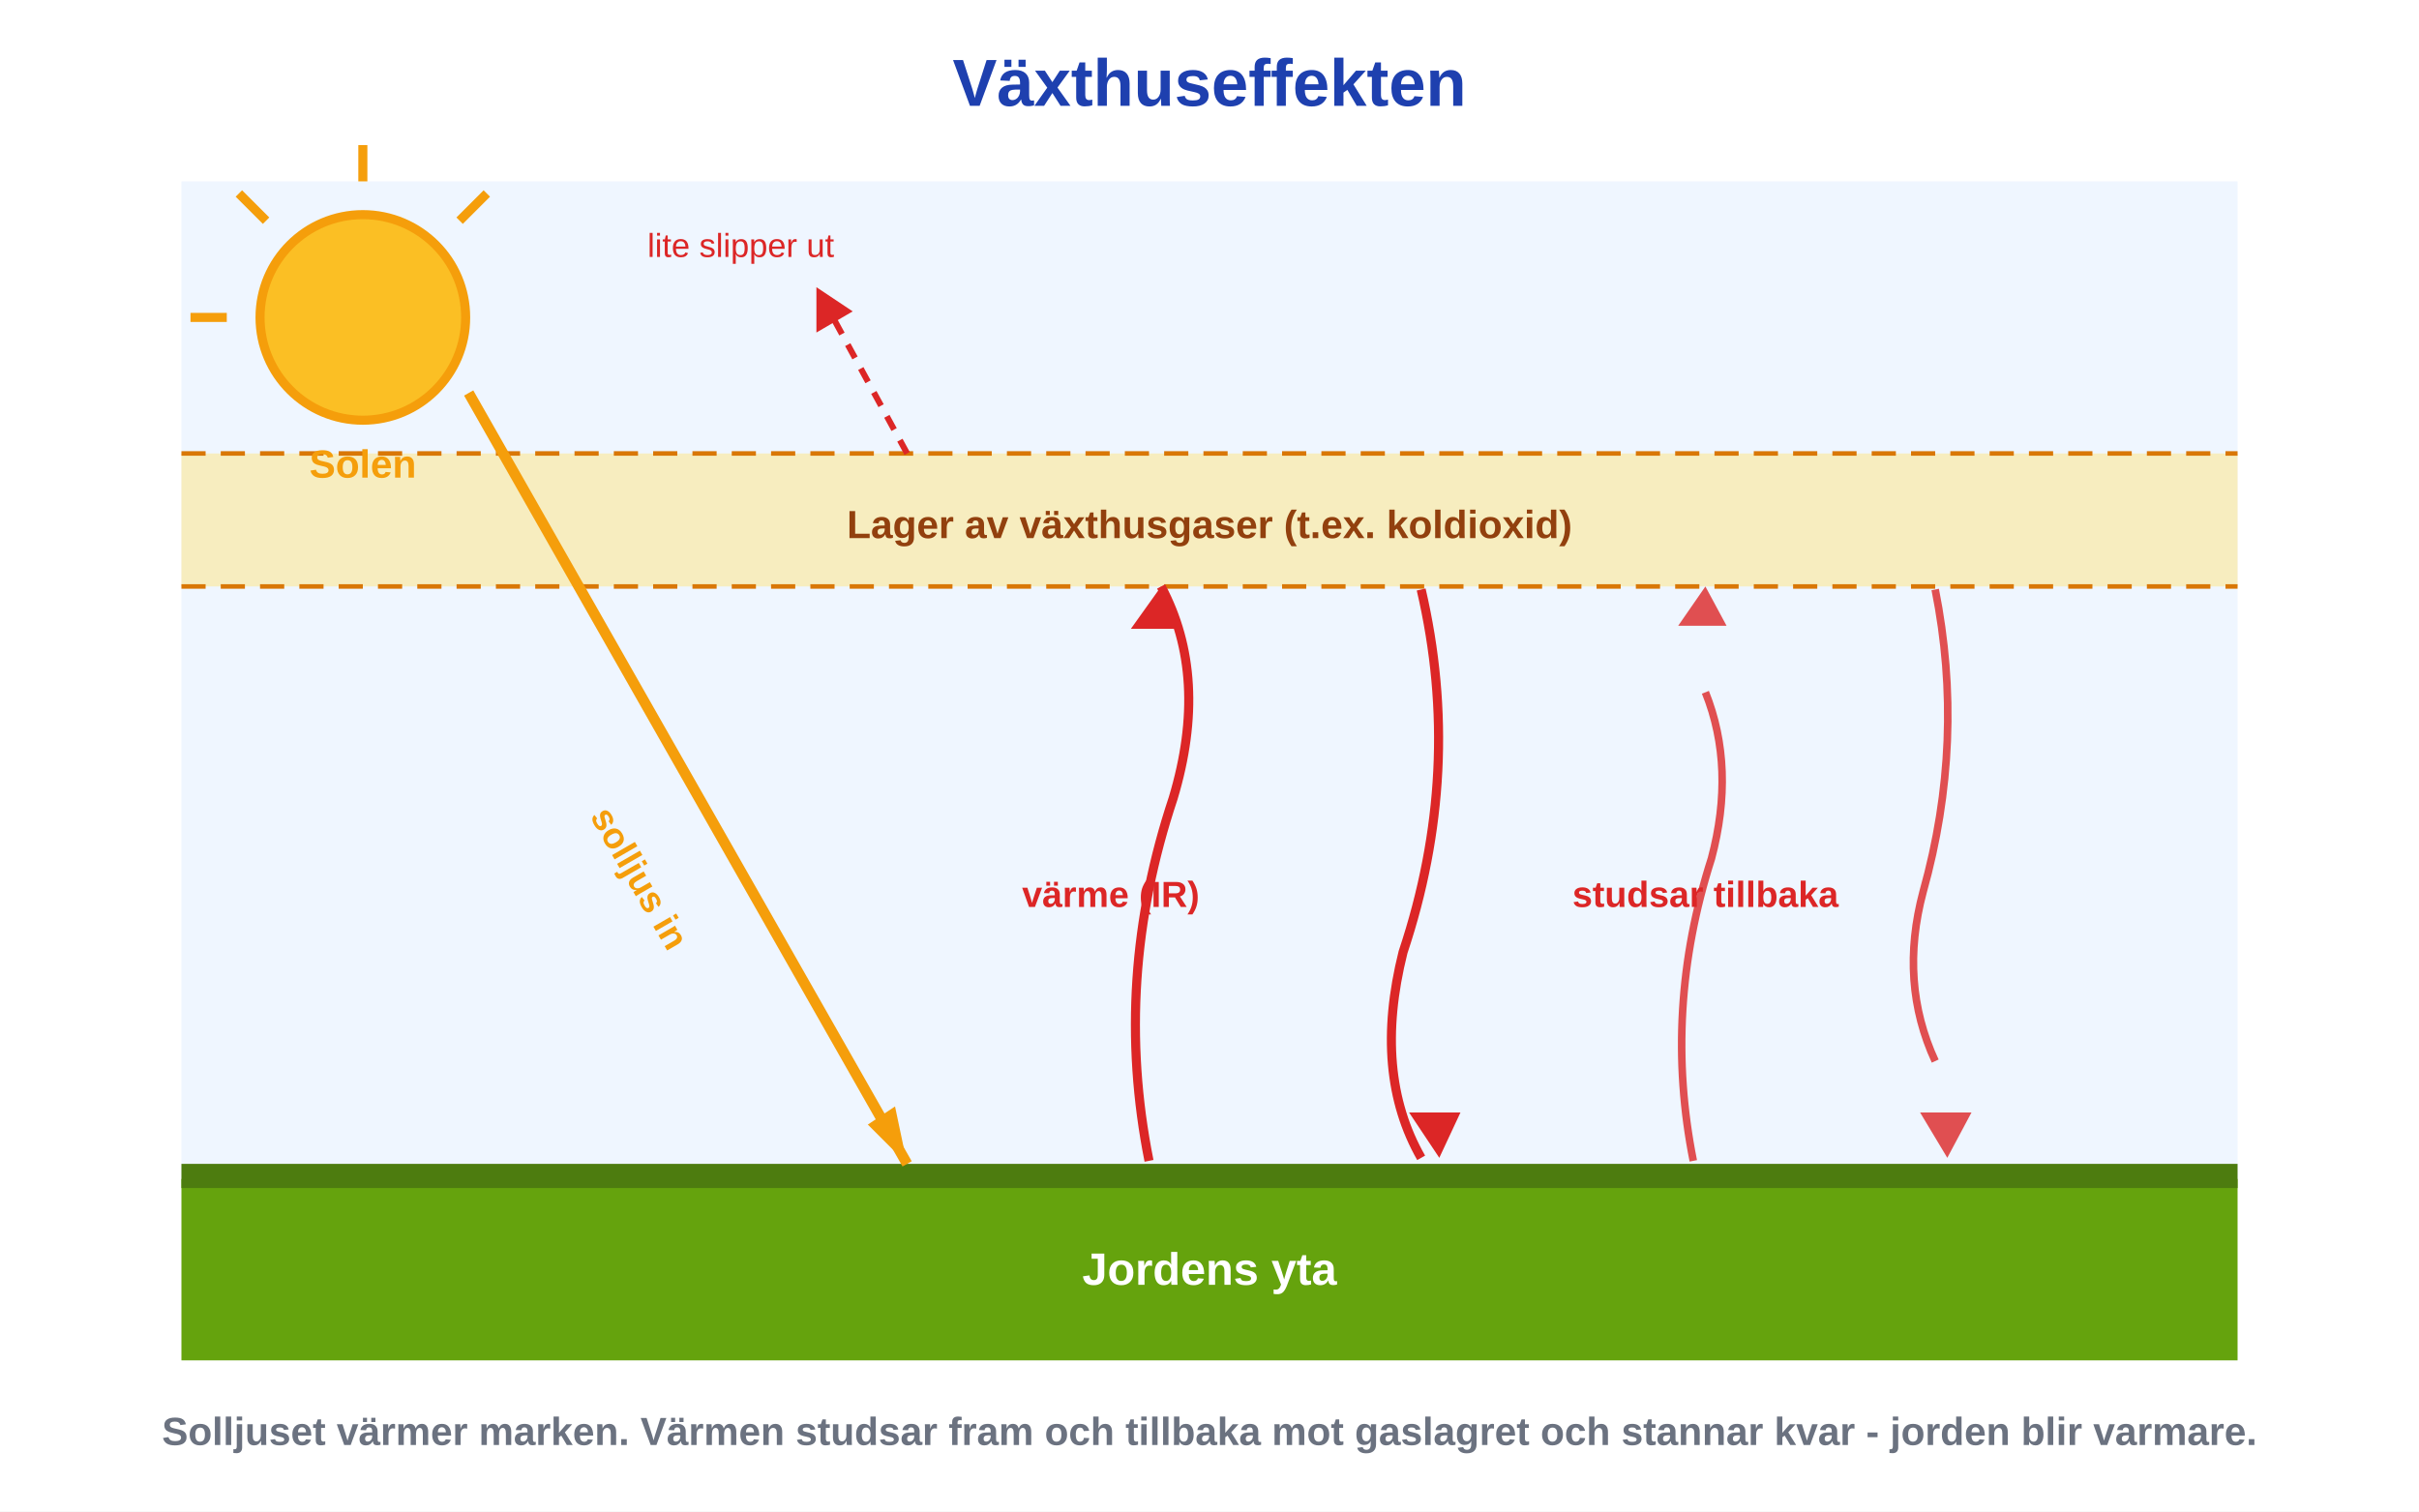
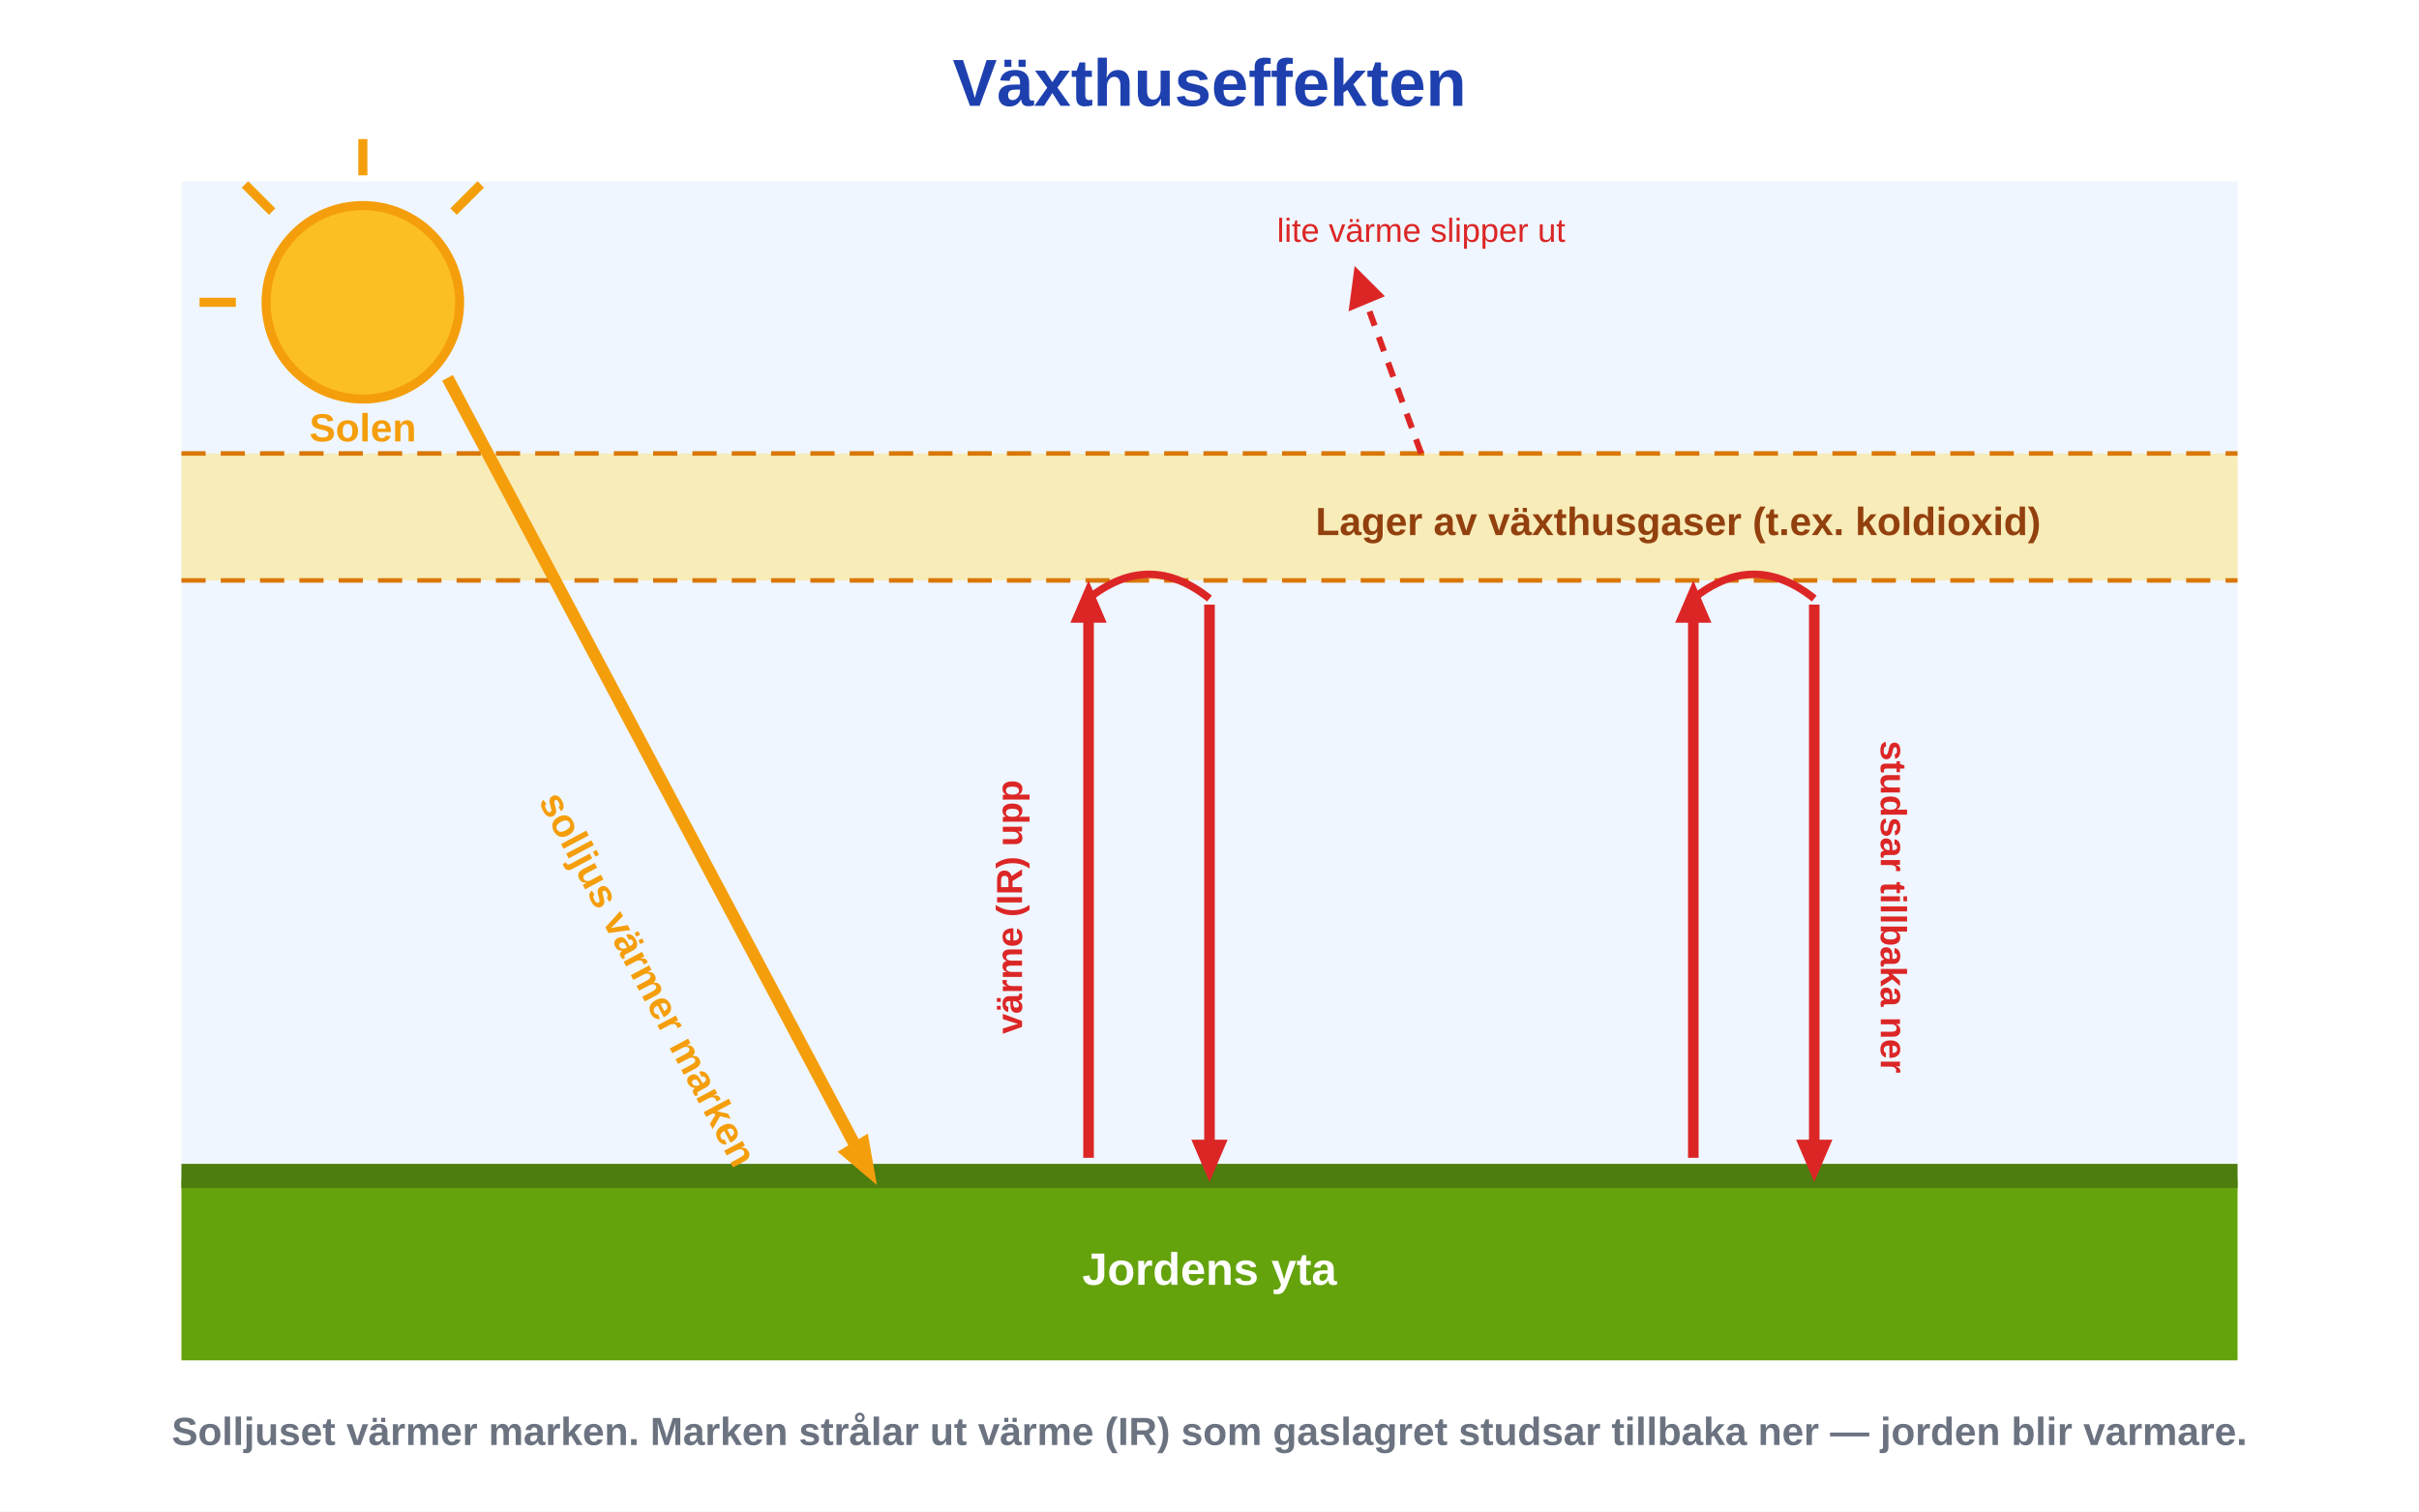
<svg xmlns="http://www.w3.org/2000/svg" viewBox="0 0 800 500" width="800" height="500">
  <rect width="800" height="500" fill="white" />
  <text x="400" y="35" font-family="Arial,sans-serif" font-size="22" fill="#1e40af" text-anchor="middle" font-weight="bold">Växthuseffekten</text>
  <rect x="60" y="60" width="680" height="330" fill="#eff6ff" />
  <rect x="60" y="390" width="680" height="60" fill="#65a30d" />
  <rect x="60" y="385" width="680" height="8" fill="#4d7c0f" />
  <text x="400" y="425" font-family="Arial,sans-serif" font-size="15" fill="white" text-anchor="middle" font-weight="bold">Jordens yta</text>
-   <rect x="60" y="150" width="680" height="44" fill="#fde68a" opacity="0.55" />
+   <rect x="60" y="150" width="680" height="42" fill="#fde68a" opacity="0.6" />
  <line x1="60" y1="150" x2="740" y2="150" stroke="#d97706" stroke-width="1.5" stroke-dasharray="8 5" />
-   <line x1="60" y1="194" x2="740" y2="194" stroke="#d97706" stroke-width="1.5" stroke-dasharray="8 5" />
-   <text x="400" y="178" font-family="Arial,sans-serif" font-size="13" fill="#92400e" text-anchor="middle" font-weight="bold">Lager av växthusgaser (t.ex. koldioxid)</text>
-   <circle cx="120" cy="105" r="34" fill="#fbbf24" stroke="#f59e0b" stroke-width="3" />
+   <line x1="60" y1="192" x2="740" y2="192" stroke="#d97706" stroke-width="1.5" stroke-dasharray="8 5" />
+   <text x="555" y="177" font-family="Arial,sans-serif" font-size="13" fill="#92400e" text-anchor="middle" font-weight="bold">Lager av växthusgaser (t.ex. koldioxid)</text>
+   <circle cx="120" cy="100" r="32" fill="#fbbf24" stroke="#f59e0b" stroke-width="3" />
  <g stroke="#f59e0b" stroke-width="3">
-     <line x1="120" y1="60" x2="120" y2="48" />
-     <line x1="75" y1="105" x2="63" y2="105" />
-     <line x1="88" y1="73" x2="79" y2="64" />
-     <line x1="152" y1="73" x2="161" y2="64" />
+     <line x1="120" y1="58" x2="120" y2="46" />
+     <line x1="78" y1="100" x2="66" y2="100" />
+     <line x1="90" y1="70" x2="81" y2="61" />
+     <line x1="150" y1="70" x2="159" y2="61" />
  </g>
-   <text x="120" y="158" font-family="Arial,sans-serif" font-size="13" fill="#f59e0b" text-anchor="middle" font-weight="bold">Solen</text>
-   <line x1="155" y1="130" x2="300" y2="385" stroke="#f59e0b" stroke-width="3.5" />
-   <polygon points="300,385 287,372 296,366" fill="#f59e0b" />
-   <text x="195" y="270" font-family="Arial,sans-serif" font-size="12" fill="#f59e0b" font-weight="bold" transform="rotate(60 195 270)">solljus in</text>
-   <path d="M380 384 q-12 -60 8 -120 q12 -40 -4 -70" fill="none" stroke="#dc2626" stroke-width="3" />
-   <polygon points="384,194 374,208 391,208" fill="#dc2626" />
-   <text x="338" y="300" font-family="Arial,sans-serif" font-size="12" fill="#dc2626" font-weight="bold">värme (IR)</text>
-   <path d="M470 195 q14 60 -6 120 q-10 40 6 68" fill="none" stroke="#dc2626" stroke-width="3" />
-   <polygon points="476,383 466,368 483,368" fill="#dc2626" />
-   <text x="520" y="300" font-family="Arial,sans-serif" font-size="12" fill="#dc2626" font-weight="bold">studsar tillbaka</text>
-   <path d="M560 384 q-10 -50 6 -100 q8 -30 -2 -55" fill="none" stroke="#dc2626" stroke-width="2.5" opacity="0.8" />
-   <polygon points="564,194 555,207 571,207" fill="#dc2626" opacity="0.8" />
-   <path d="M640 195 q10 50 -4 100 q-8 30 4 56" fill="none" stroke="#dc2626" stroke-width="2.5" opacity="0.8" />
-   <polygon points="644,383 635,368 652,368" fill="#dc2626" opacity="0.8" />
-   <line x1="300" y1="150" x2="270" y2="95" stroke="#dc2626" stroke-width="2" stroke-dasharray="5 4" />
-   <polygon points="270,95 270,110 282,103" fill="#dc2626" />
-   <text x="245" y="85" font-family="Arial,sans-serif" font-size="11" fill="#dc2626" text-anchor="middle">lite slipper ut</text>
-   <text x="400" y="478" font-family="Arial,sans-serif" font-size="13" fill="#6b7280" text-anchor="middle" font-weight="bold">Solljuset värmer marken. Värmen studsar fram och tillbaka mot gaslagret och stannar kvar - jorden blir varmare.</text>
+   <text x="120" y="146" font-family="Arial,sans-serif" font-size="13" fill="#f59e0b" text-anchor="middle" font-weight="bold">Solen</text>
+   <line x1="148" y1="125" x2="285" y2="383" stroke="#f59e0b" stroke-width="4" />
+   <polygon points="290,392 277,381 287,375" fill="#f59e0b" />
+   <text x="178" y="265" font-family="Arial,sans-serif" font-size="13" fill="#f59e0b" font-weight="bold" transform="rotate(62 178 265)">solljus värmer marken</text>
+   <line x1="360" y1="383" x2="360" y2="200" stroke="#dc2626" stroke-width="3.5" />
+   <polygon points="360,192 354,206 366,206" fill="#dc2626" />
+   <text x="338" y="300" font-family="Arial,sans-serif" font-size="12" fill="#dc2626" font-weight="bold" transform="rotate(-90 338 300)" text-anchor="middle">värme (IR) upp</text>
+   <line x1="400" y1="200" x2="400" y2="383" stroke="#dc2626" stroke-width="3.5" />
+   <polygon points="400,391 394,377 406,377" fill="#dc2626" />
+   <path d="M 360 198 Q 380 182 400 198" fill="none" stroke="#dc2626" stroke-width="2.5" />
+   <line x1="560" y1="383" x2="560" y2="200" stroke="#dc2626" stroke-width="3.5" />
+   <polygon points="560,192 554,206 566,206" fill="#dc2626" />
+   <line x1="600" y1="200" x2="600" y2="383" stroke="#dc2626" stroke-width="3.5" />
+   <polygon points="600,391 594,377 606,377" fill="#dc2626" />
+   <path d="M 560 198 Q 580 182 600 198" fill="none" stroke="#dc2626" stroke-width="2.5" />
+   <text x="622" y="300" font-family="Arial,sans-serif" font-size="12" fill="#dc2626" font-weight="bold" transform="rotate(90 622 300)" text-anchor="middle">studsar tillbaka ner</text>
+   <line x1="470" y1="150" x2="450" y2="95" stroke="#dc2626" stroke-width="2" stroke-dasharray="5 4" />
+   <polygon points="448,88 446,103 458,98" fill="#dc2626" />
+   <text x="470" y="80" font-family="Arial,sans-serif" font-size="11" fill="#dc2626" text-anchor="middle">lite värme slipper ut</text>
+   <text x="400" y="478" font-family="Arial,sans-serif" font-size="13" fill="#6b7280" text-anchor="middle" font-weight="bold">Solljuset värmer marken. Marken strålar ut värme (IR) som gaslagret studsar tillbaka ner — jorden blir varmare.</text>
</svg>
